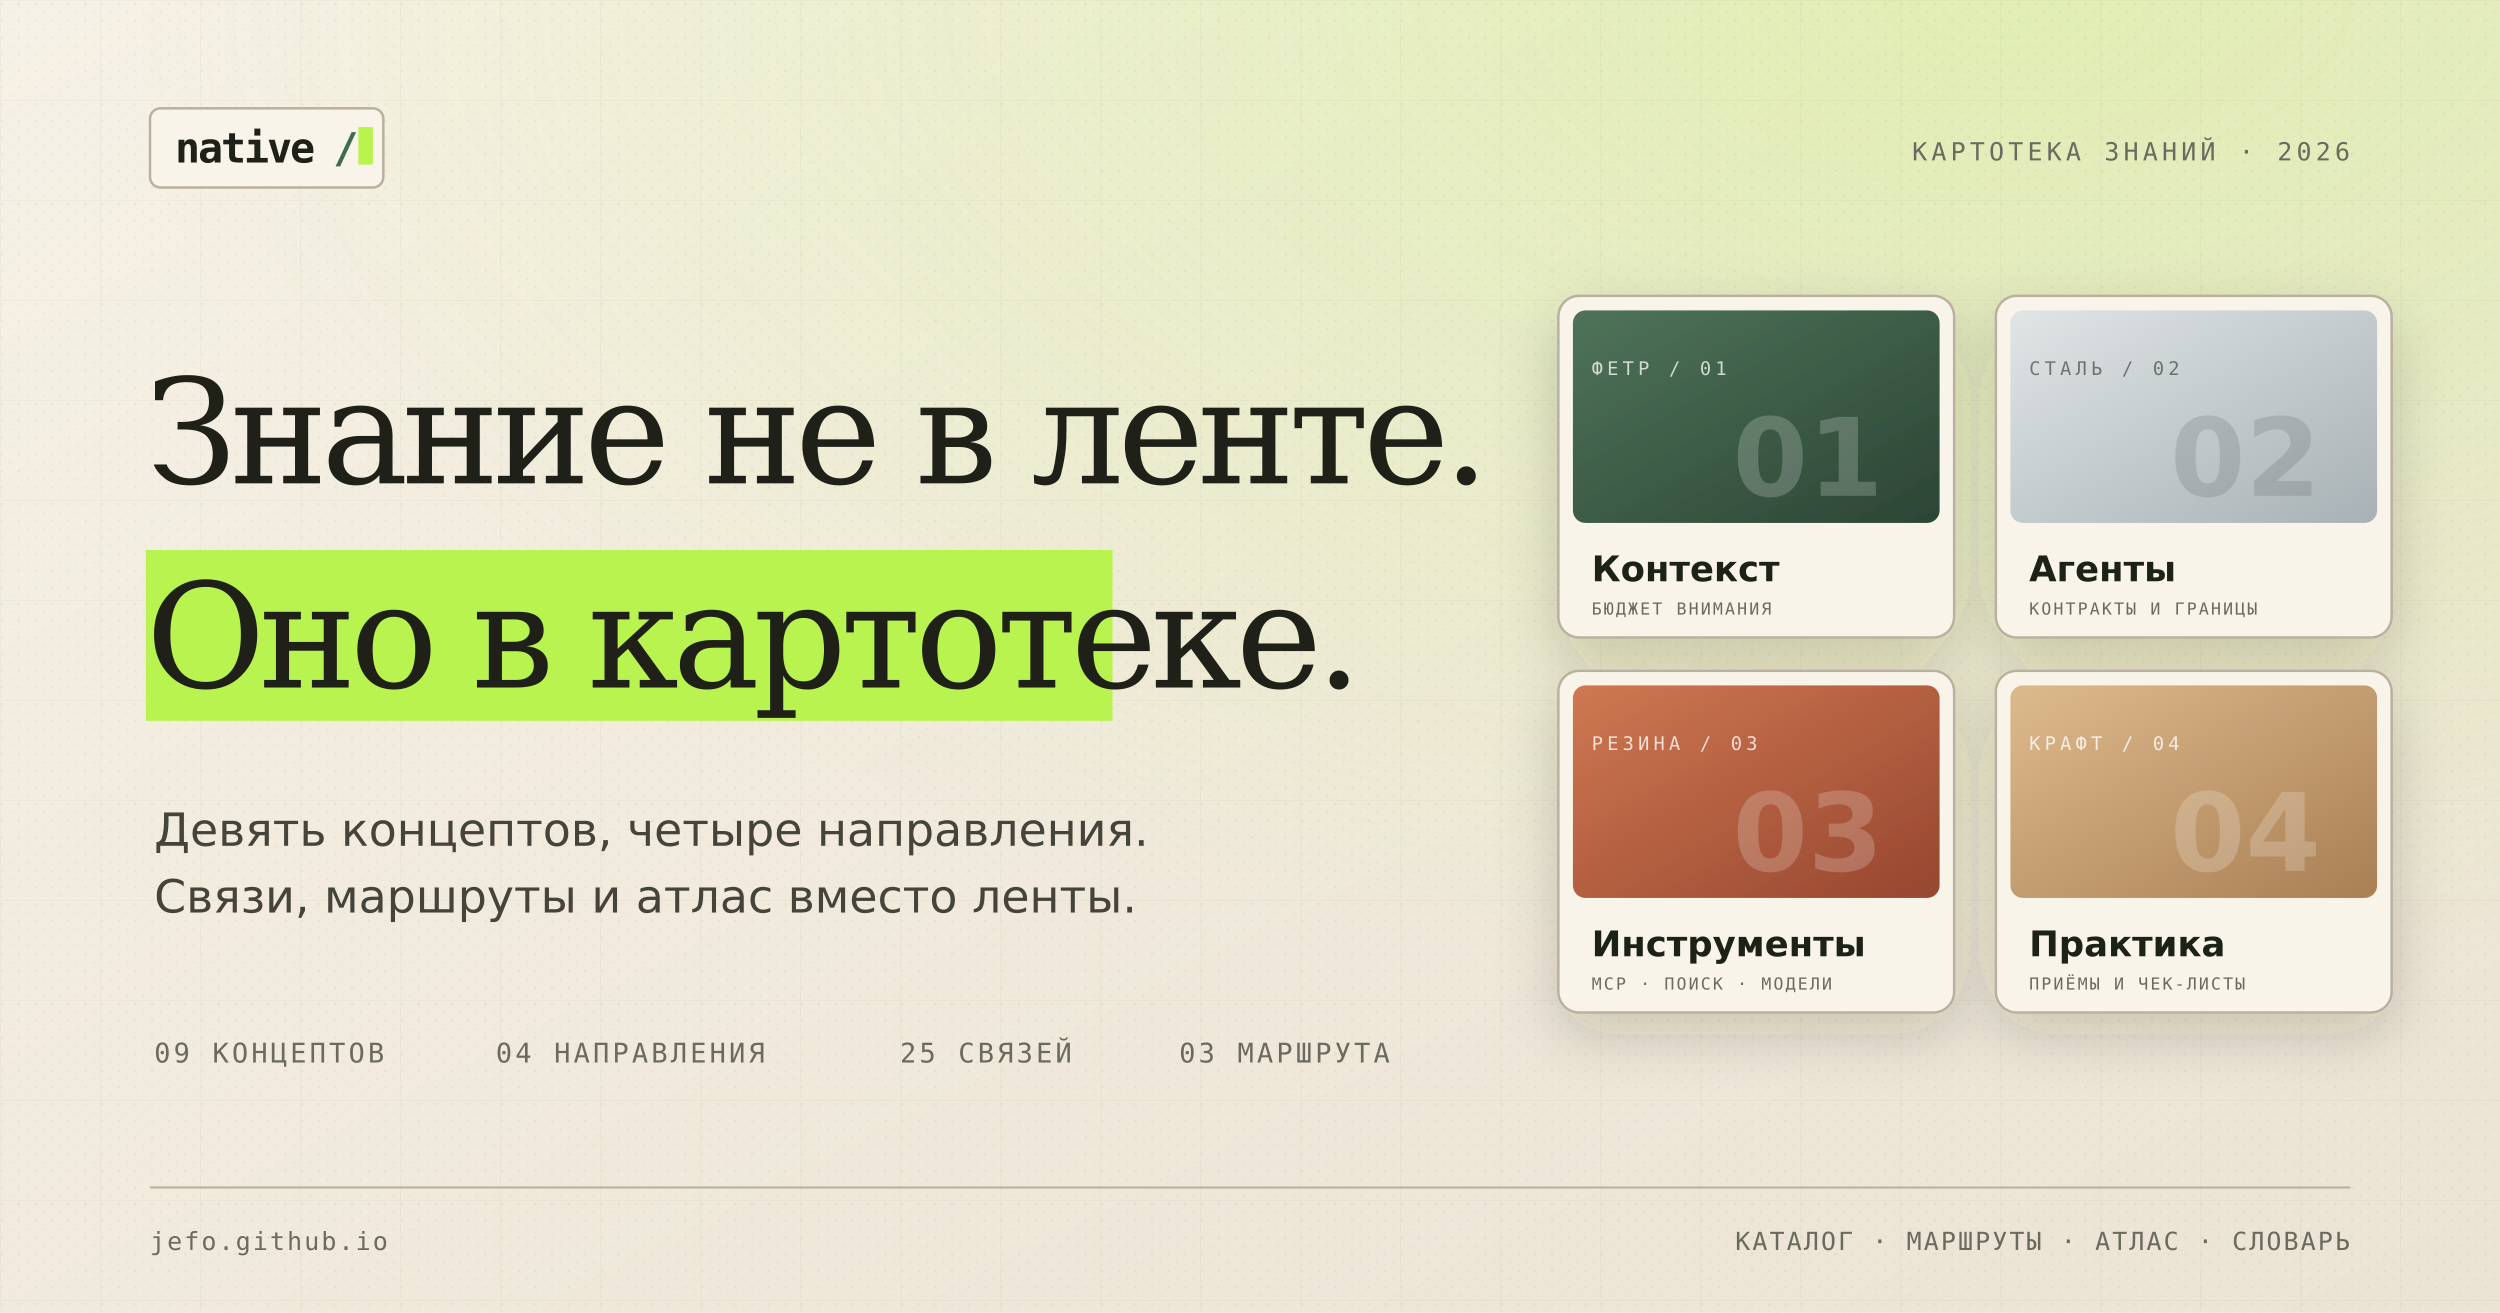
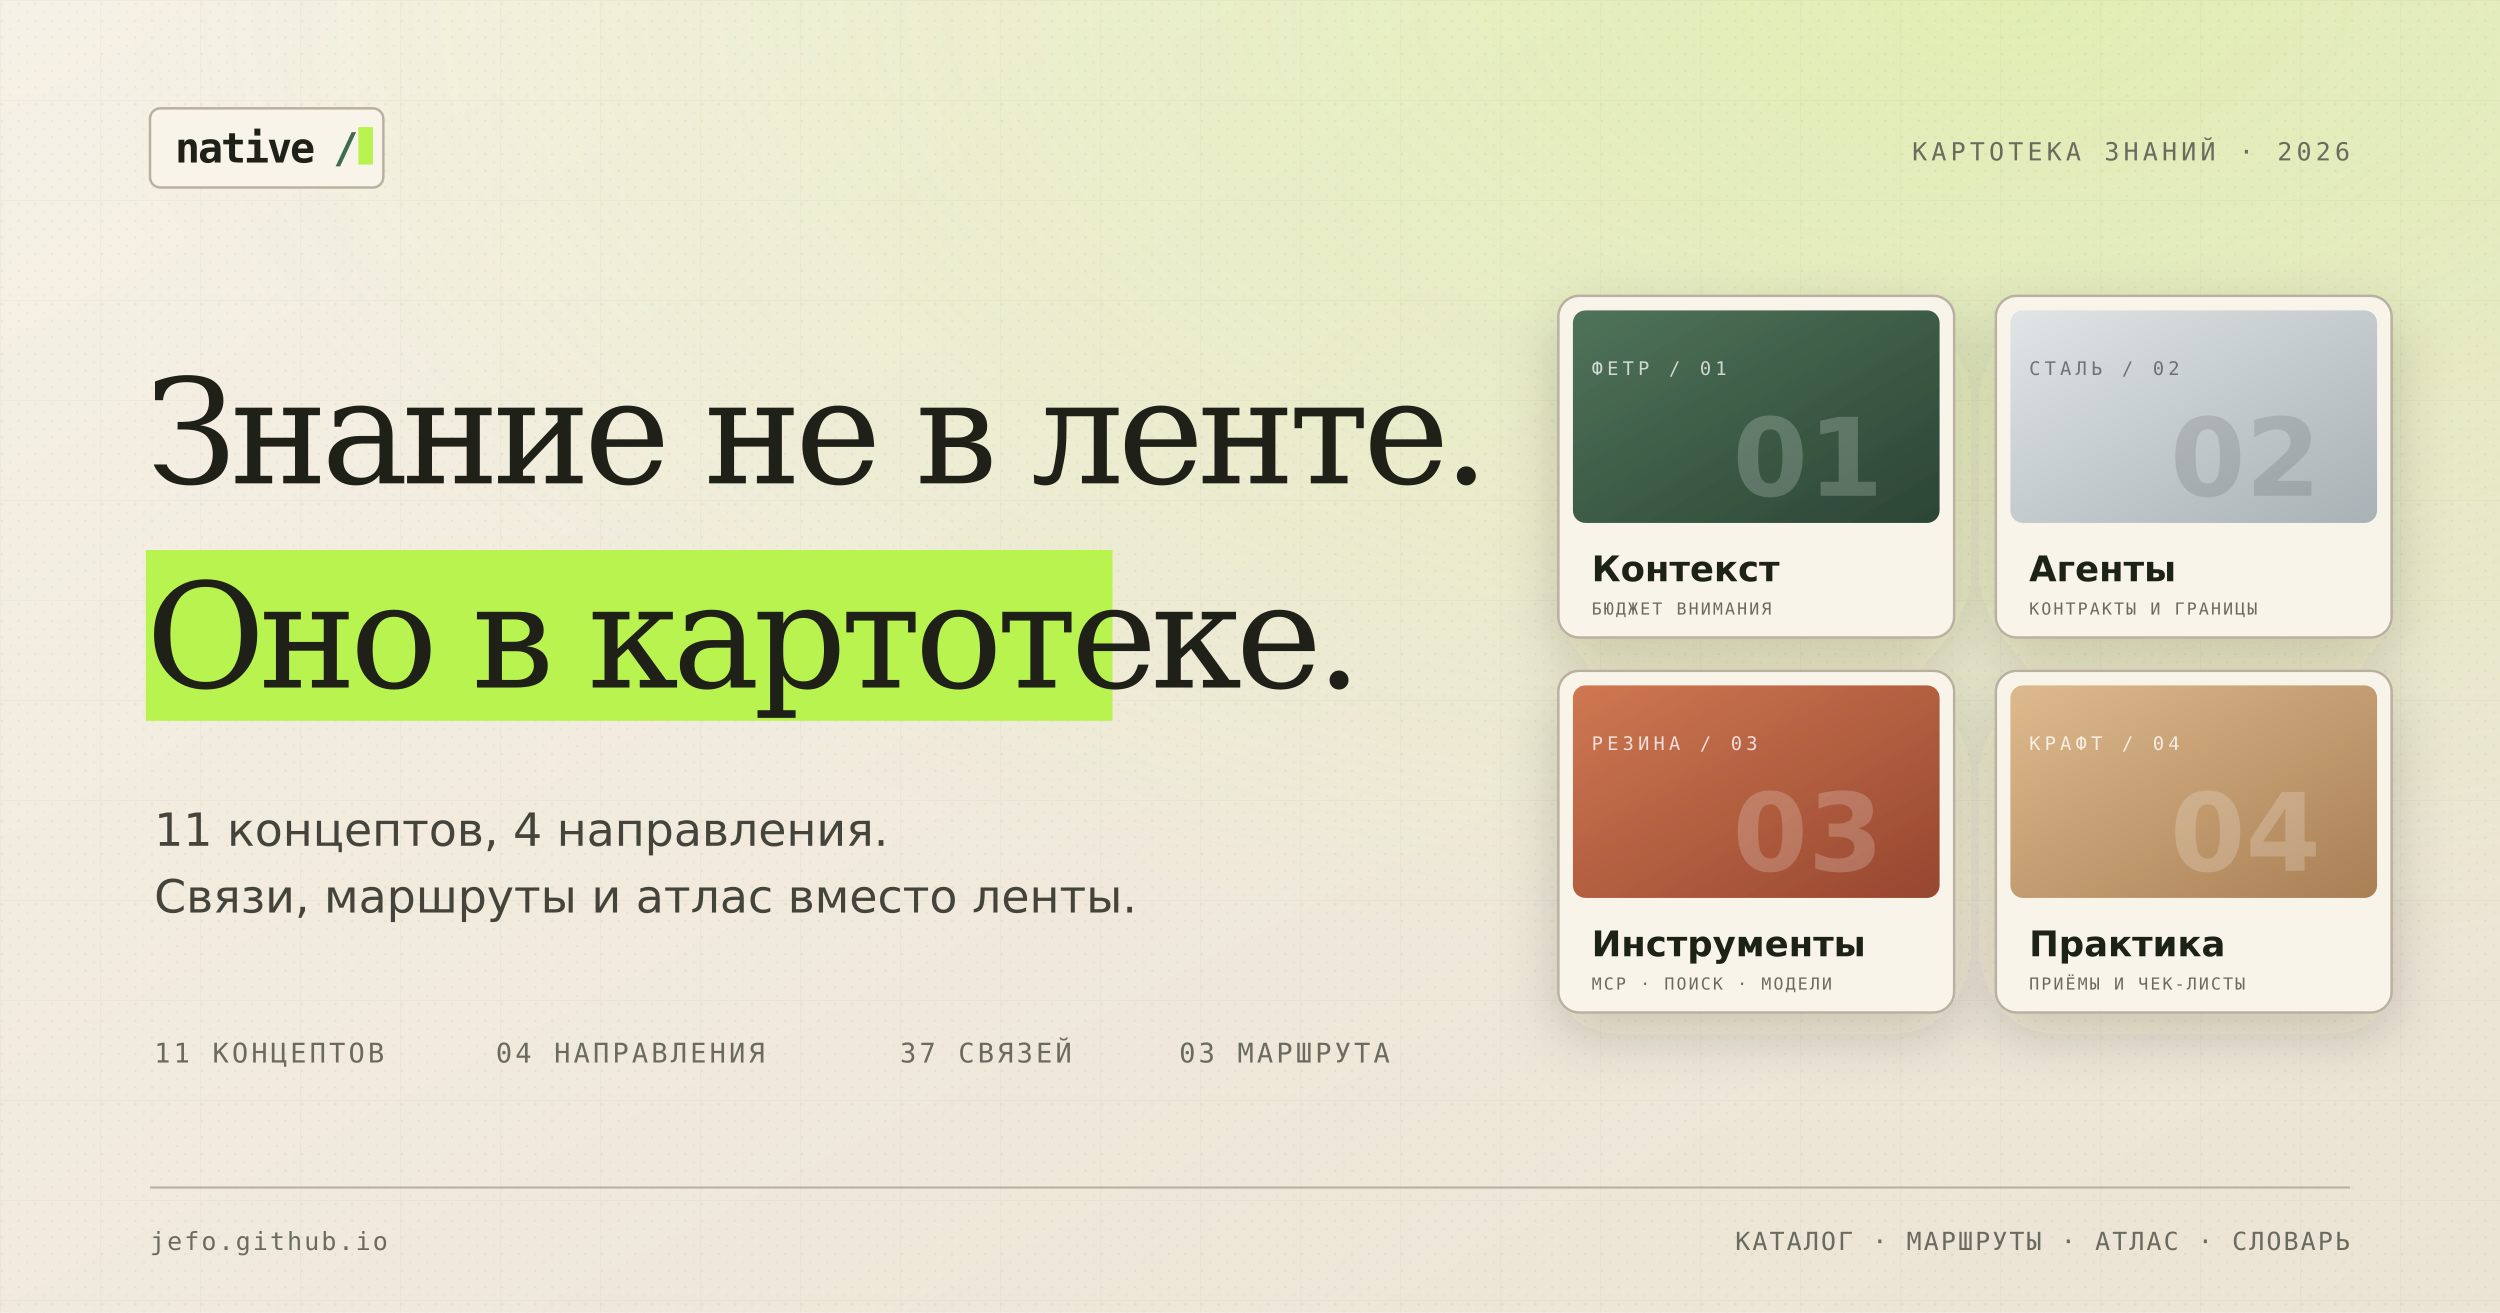
<svg xmlns="http://www.w3.org/2000/svg" width="1200" height="630" viewBox="0 0 1200 630">
  <defs>
    <linearGradient id="paper" x1="0" y1="0" x2="1" y2="1">
      <stop offset="0" stop-color="#f6f1e6" />
      <stop offset="1" stop-color="#ebe3d3" />
    </linearGradient>
    <linearGradient id="felt" x1="0" y1="0" x2="1" y2="1">
      <stop offset="0" stop-color="#4f7359" />
      <stop offset="1" stop-color="#2b4535" />
    </linearGradient>
    <linearGradient id="steel" x1="0" y1="0" x2="1" y2="1">
      <stop offset="0" stop-color="#e0e5e6" />
      <stop offset="1" stop-color="#a8b1b5" />
    </linearGradient>
    <linearGradient id="rubber" x1="0" y1="0" x2="1" y2="1">
      <stop offset="0" stop-color="#cf7852" />
      <stop offset="1" stop-color="#96462f" />
    </linearGradient>
    <linearGradient id="kraft" x1="0" y1="0" x2="1" y2="1">
      <stop offset="0" stop-color="#ddba8d" />
      <stop offset="1" stop-color="#a97f54" />
    </linearGradient>
    <radialGradient id="glow" cx="80%" cy="0%" r="75%">
      <stop offset="0" stop-color="#b9f34f" stop-opacity="0.3" />
      <stop offset="1" stop-color="#b9f34f" stop-opacity="0" />
    </radialGradient>
    <pattern id="grid" width="48" height="48" patternUnits="userSpaceOnUse">
      <path d="M48 0H0V48" fill="none" stroke="#1f2119" stroke-opacity="0.035" stroke-width="1" />
    </pattern>
    <pattern id="grain" width="8" height="8" patternUnits="userSpaceOnUse">
      <circle cx="1" cy="2" r="0.6" fill="#1f2119" opacity="0.05" />
      <circle cx="5" cy="6" r="0.5" fill="#1f2119" opacity="0.04" />
      <circle cx="3" cy="4" r="0.4" fill="#ffffff" opacity="0.18" />
    </pattern>
    <filter id="shadow" x="-20%" y="-20%" width="140%" height="160%">
      <feDropShadow dx="0" dy="10" stdDeviation="14" flood-color="#2a2418" flood-opacity="0.18" />
    </filter>
  </defs>
  <rect width="1200" height="630" fill="url(#paper)" />
  <rect width="1200" height="630" fill="url(#glow)" />
  <rect width="1200" height="630" fill="url(#grid)" />
  <rect width="1200" height="630" fill="url(#grain)" />
  <g font-family="'DejaVu Sans Mono', monospace">
    <rect x="72" y="52" width="112" height="38" rx="5" fill="#f8f4ea" stroke="#b9b09f" stroke-width="1.2" />
    <text x="84" y="78" font-size="20" font-weight="700" fill="#1f2119" letter-spacing="-1">native</text>
    <text x="160" y="78" font-size="20" font-weight="700" fill="#3f6b4f">/</text>
    <rect x="172" y="61" width="7" height="18" fill="#b9f34f" />
    <text x="1128" y="77" font-size="12" fill="#6b6a5f" text-anchor="end" letter-spacing="2">КАРТОТЕКА ЗНАНИЙ · 2026</text>
  </g>
  <g font-family="'DejaVu Serif', Georgia, serif" fill="#1f2119">
    <text x="70" y="232" font-size="70" letter-spacing="-3">Знание не в ленте.</text>
    <rect x="70" y="264" width="464" height="82" fill="#b9f34f" />
    <text x="70" y="330" font-size="70" letter-spacing="-3" fill="#1f2119">Оно в картотеке.</text>
  </g>
  <g font-family="'DejaVu Sans', sans-serif" fill="#44443b">
-     <text x="74" y="406" font-size="22">Девять концептов, четыре направления.</text>
+     <text x="74" y="406" font-size="22">11 концептов, 4 направления.</text>
    <text x="74" y="438" font-size="22">Связи, маршруты и атлас вместо ленты.</text>
  </g>
  <g font-family="'DejaVu Sans Mono', monospace" fill="#6b6a5f" font-size="13" letter-spacing="1.5">
-     <text x="74" y="510">09 КОНЦЕПТОВ</text>
+     <text x="74" y="510">11 КОНЦЕПТОВ</text>
    <text x="238" y="510">04 НАПРАВЛЕНИЯ</text>
-     <text x="432" y="510">25 СВЯЗЕЙ</text>
+     <text x="432" y="510">37 СВЯЗЕЙ</text>
    <text x="566" y="510">03 МАРШРУТА</text>
  </g>
  <g filter="url(#shadow)">
    <g transform="translate(748 142)">
      <rect width="190" height="164" rx="10" fill="#f8f4ea" stroke="#b9b09f" stroke-width="1.2" />
      <rect x="7" y="7" width="176" height="102" rx="6" fill="url(#felt)" />
      <text x="156" y="96" font-family="'DejaVu Sans', sans-serif" font-size="52" font-weight="700" fill="#ffffff" opacity="0.2" text-anchor="end">01</text>
      <text x="16" y="38" font-family="'DejaVu Sans Mono', monospace" font-size="9" fill="#ffffff" opacity="0.75" letter-spacing="2">ФЕТР / 01</text>
      <text x="16" y="137" font-family="'DejaVu Sans', sans-serif" font-size="17" font-weight="700" fill="#1f2119">Контекст</text>
      <text x="16" y="153" font-family="'DejaVu Sans Mono', monospace" font-size="8" fill="#6b6a5f" letter-spacing="1">БЮДЖЕТ ВНИМАНИЯ</text>
    </g>
    <g transform="translate(958 142)">
      <rect width="190" height="164" rx="10" fill="#f8f4ea" stroke="#b9b09f" stroke-width="1.2" />
      <rect x="7" y="7" width="176" height="102" rx="6" fill="url(#steel)" />
      <text x="156" y="96" font-family="'DejaVu Sans', sans-serif" font-size="52" font-weight="700" fill="#1f2119" opacity="0.13" text-anchor="end">02</text>
      <text x="16" y="38" font-family="'DejaVu Sans Mono', monospace" font-size="9" fill="#1f2119" opacity="0.55" letter-spacing="2">СТАЛЬ / 02</text>
      <text x="16" y="137" font-family="'DejaVu Sans', sans-serif" font-size="17" font-weight="700" fill="#1f2119">Агенты</text>
      <text x="16" y="153" font-family="'DejaVu Sans Mono', monospace" font-size="8" fill="#6b6a5f" letter-spacing="1">КОНТРАКТЫ И ГРАНИЦЫ</text>
    </g>
    <g transform="translate(748 322)">
      <rect width="190" height="164" rx="10" fill="#f8f4ea" stroke="#b9b09f" stroke-width="1.2" />
      <rect x="7" y="7" width="176" height="102" rx="6" fill="url(#rubber)" />
      <text x="156" y="96" font-family="'DejaVu Sans', sans-serif" font-size="52" font-weight="700" fill="#ffffff" opacity="0.2" text-anchor="end">03</text>
      <text x="16" y="38" font-family="'DejaVu Sans Mono', monospace" font-size="9" fill="#ffffff" opacity="0.78" letter-spacing="2">РЕЗИНА / 03</text>
      <text x="16" y="137" font-family="'DejaVu Sans', sans-serif" font-size="17" font-weight="700" fill="#1f2119">Инструменты</text>
      <text x="16" y="153" font-family="'DejaVu Sans Mono', monospace" font-size="8" fill="#6b6a5f" letter-spacing="1">MCP · ПОИСК · МОДЕЛИ</text>
    </g>
    <g transform="translate(958 322)">
      <rect width="190" height="164" rx="10" fill="#f8f4ea" stroke="#b9b09f" stroke-width="1.2" />
      <rect x="7" y="7" width="176" height="102" rx="6" fill="url(#kraft)" />
      <text x="156" y="96" font-family="'DejaVu Sans', sans-serif" font-size="52" font-weight="700" fill="#ffffff" opacity="0.2" text-anchor="end">04</text>
      <text x="16" y="38" font-family="'DejaVu Sans Mono', monospace" font-size="9" fill="#ffffff" opacity="0.8" letter-spacing="2">КРАФТ / 04</text>
      <text x="16" y="137" font-family="'DejaVu Sans', sans-serif" font-size="17" font-weight="700" fill="#1f2119">Практика</text>
      <text x="16" y="153" font-family="'DejaVu Sans Mono', monospace" font-size="8" fill="#6b6a5f" letter-spacing="1">ПРИЁМЫ И ЧЕК-ЛИСТЫ</text>
    </g>
  </g>
  <line x1="72" y1="570" x2="1128" y2="570" stroke="#b9b09f" stroke-width="1" />
  <g font-family="'DejaVu Sans Mono', monospace" fill="#6b6a5f" font-size="12" letter-spacing="1">
    <text x="72" y="600">jefo.github.io</text>
    <text x="1128" y="600" text-anchor="end">КАТАЛОГ · МАРШРУТЫ · АТЛАС · СЛОВАРЬ</text>
  </g>
</svg>
